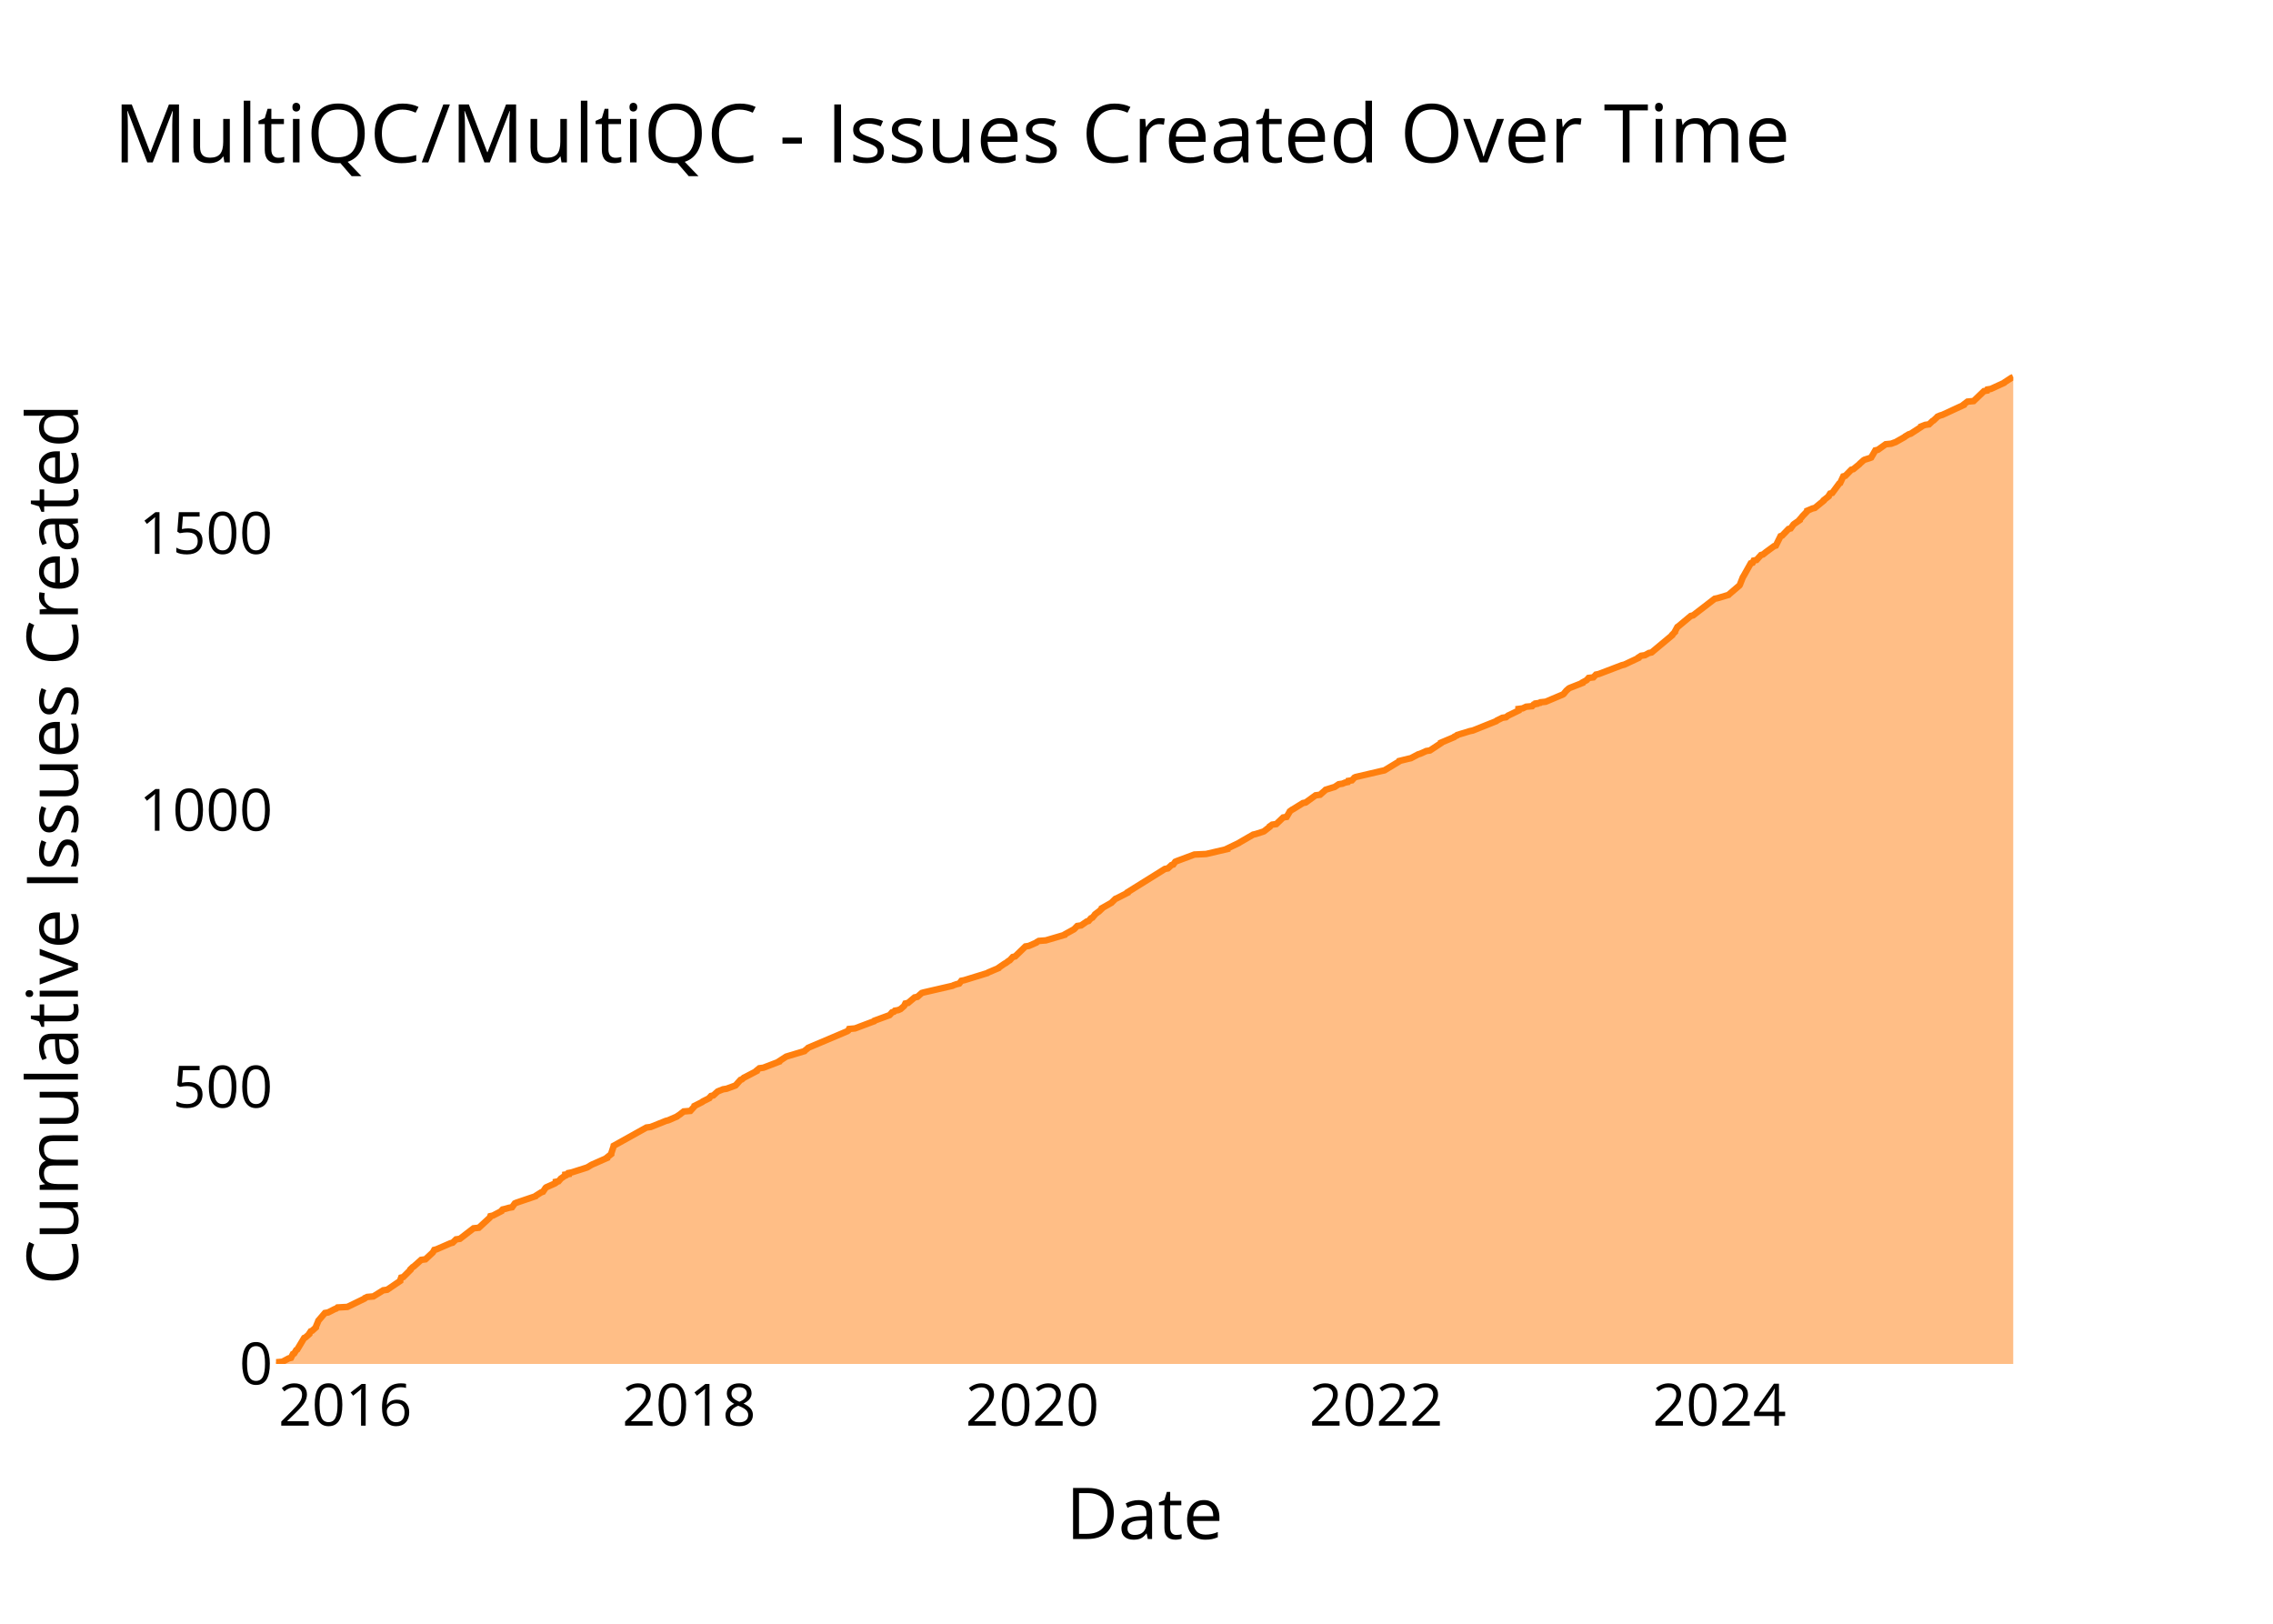
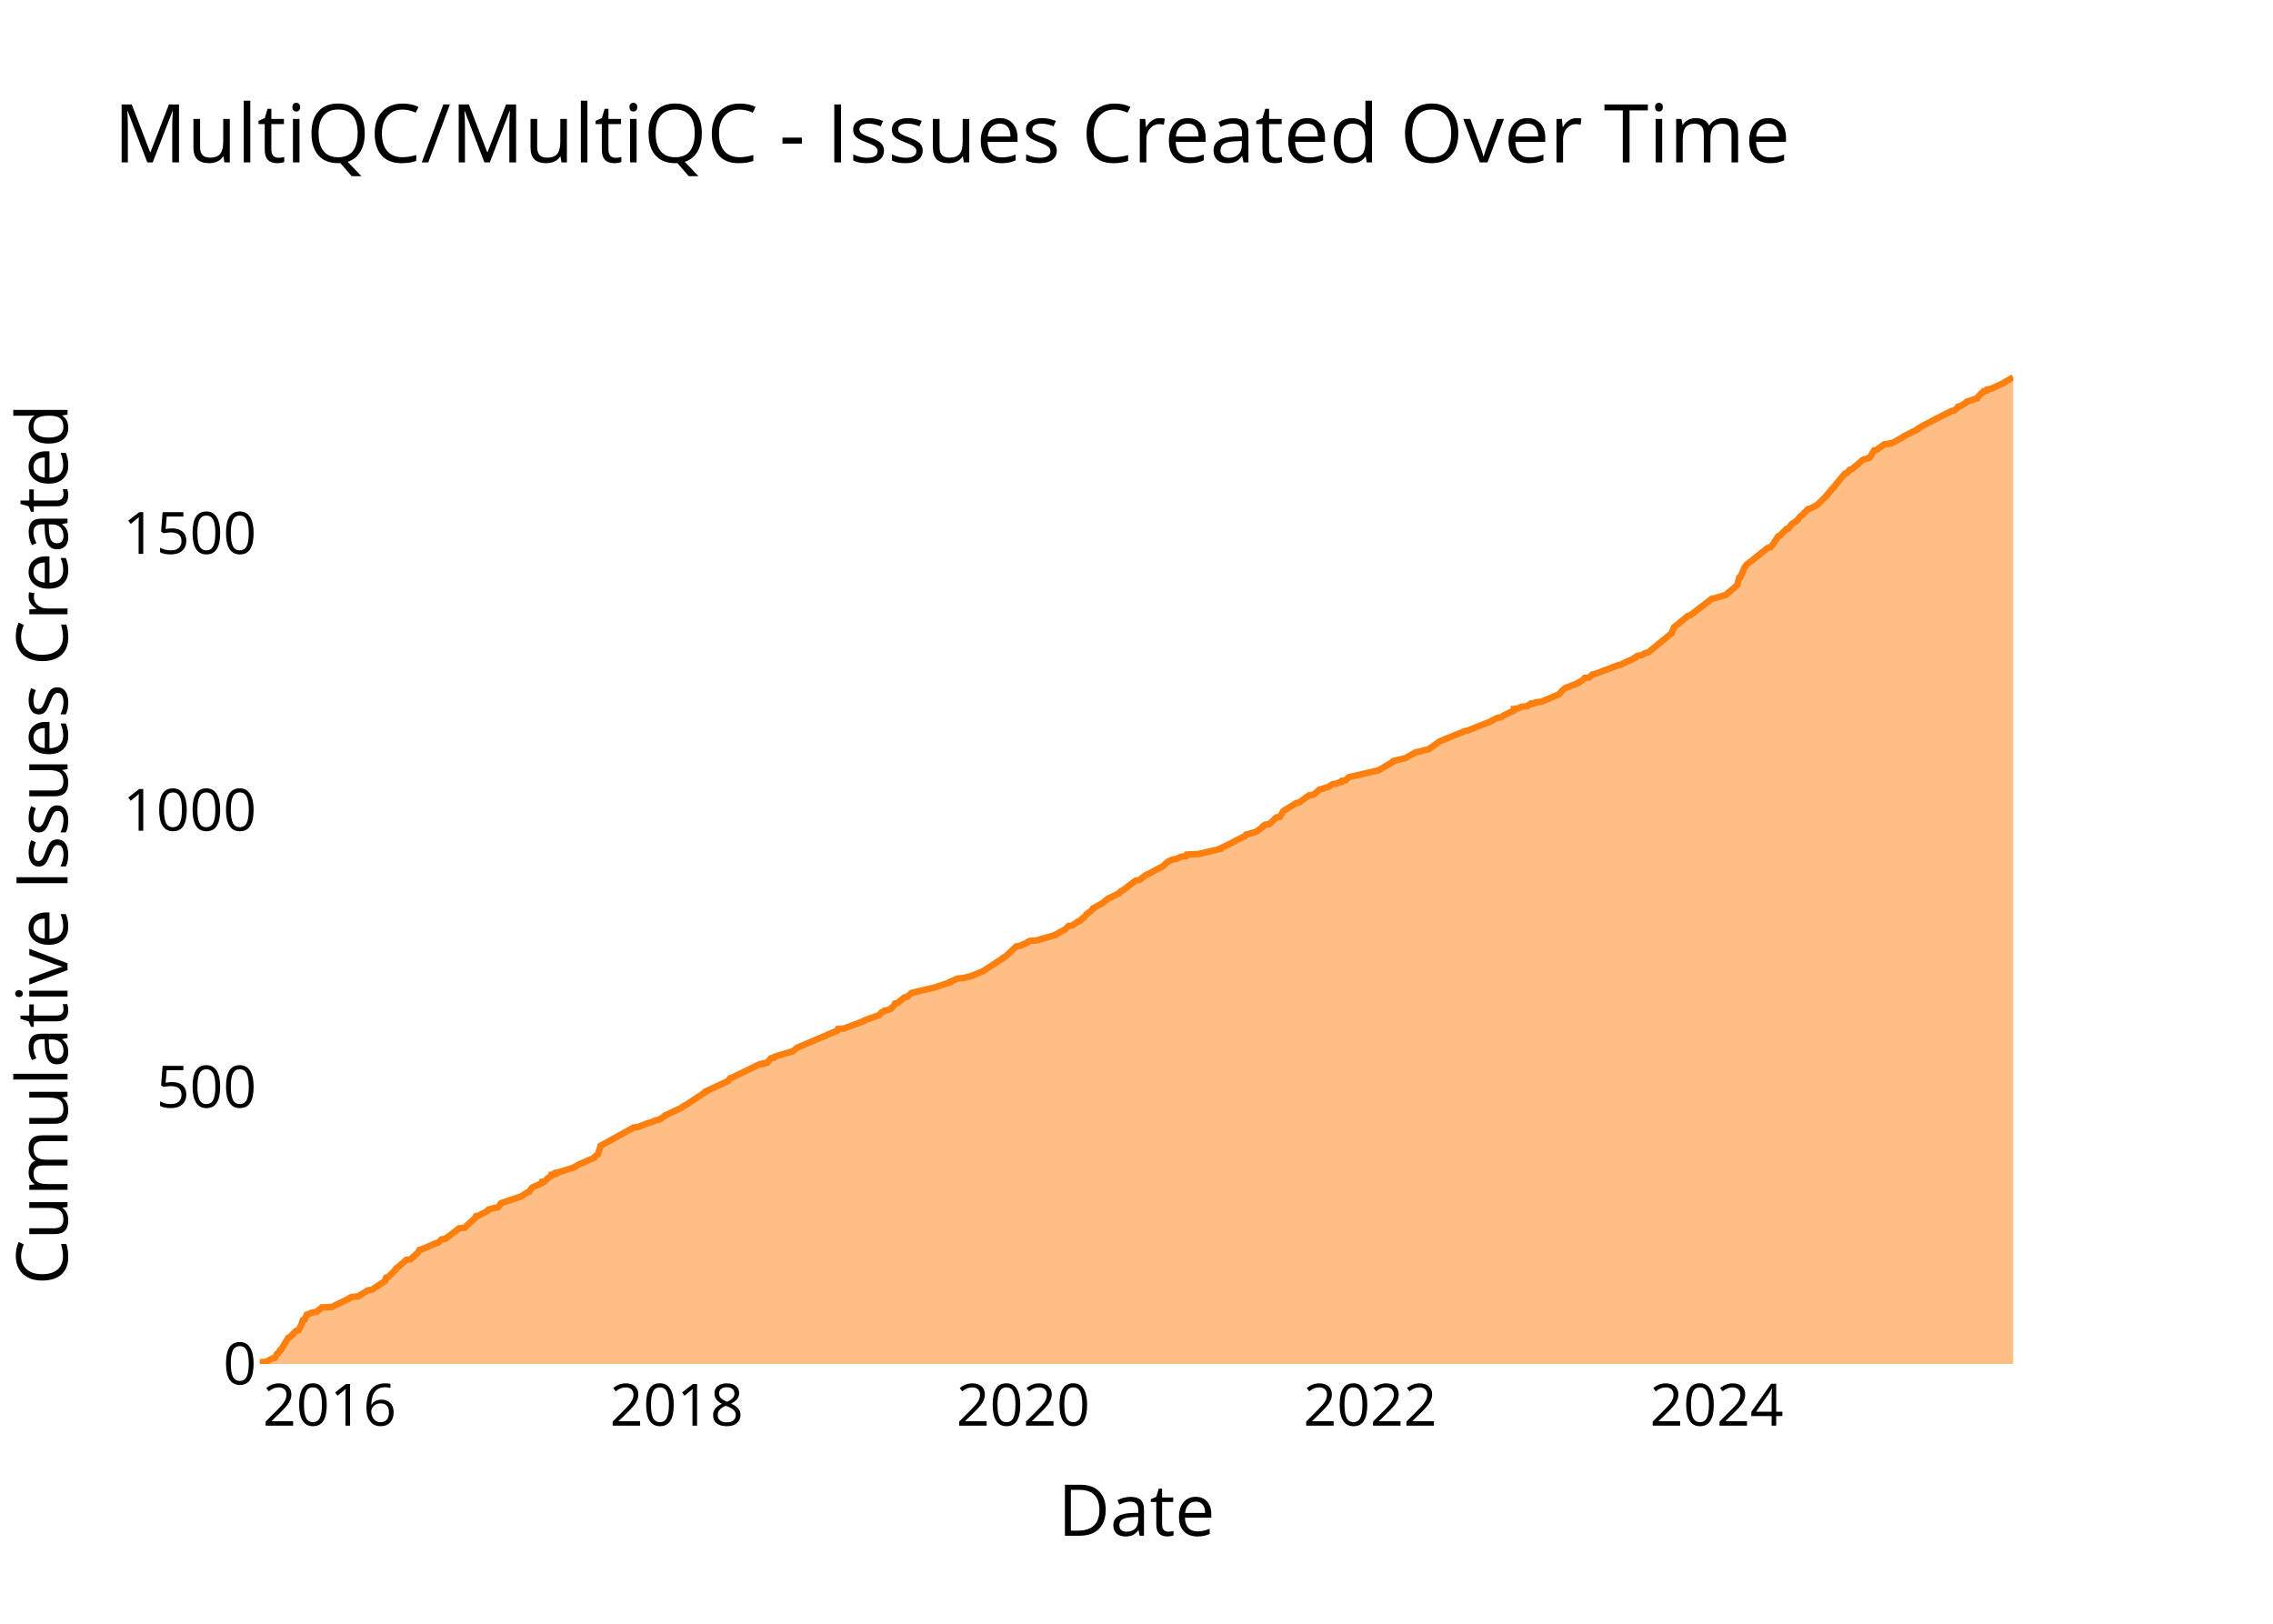
<svg xmlns="http://www.w3.org/2000/svg" class="main-svg" width="700" height="500" style="" viewBox="0 0 700 500">
  <rect x="0" y="0" width="700" height="500" style="fill: rgb(0, 0, 0); fill-opacity: 0;" />
-   <defs id="defs-9a0ef3">
+   <defs id="defs-9e5740">
    <g class="clips">
-       <clipPath id="clip9a0ef3xyplot" class="plotclip">
-         <rect width="535" height="320" />
+       <clipPath id="clip9e5740xyplot" class="plotclip">
+         <rect width="540" height="320" />
      </clipPath>
-       <clipPath class="axesclip" id="clip9a0ef3x">
-         <rect x="85" y="0" width="535" height="500" />
+       <clipPath class="axesclip" id="clip9e5740x">
+         <rect x="80" y="0" width="540" height="500" />
      </clipPath>
-       <clipPath class="axesclip" id="clip9a0ef3y">
+       <clipPath class="axesclip" id="clip9e5740y">
        <rect x="0" y="100" width="700" height="320" />
      </clipPath>
-       <clipPath class="axesclip" id="clip9a0ef3xy">
-         <rect x="85" y="100" width="535" height="320" />
+       <clipPath class="axesclip" id="clip9e5740xy">
+         <rect x="80" y="100" width="540" height="320" />
      </clipPath>
    </g>
    <g class="gradients" />
    <g class="patterns" />
  </defs>
  <g class="bglayer">
-     <rect class="bg" x="85" y="100" width="535" height="320" style="fill: rgb(0, 0, 0); fill-opacity: 0; stroke-width: 0;" />
+     <rect class="bg" x="80" y="100" width="540" height="320" style="fill: rgb(0, 0, 0); fill-opacity: 0; stroke-width: 0;" />
  </g>
  <g class="layer-below">
    <g class="imagelayer" />
    <g class="shapelayer" />
  </g>
  <g class="cartesianlayer">
    <g class="subplot xy">
      <g class="layer-subplot">
        <g class="shapelayer" />
        <g class="imagelayer" />
      </g>
      <g class="minor-gridlayer">
        <g class="x" />
        <g class="y" />
      </g>
      <g class="gridlayer">
        <g class="x">
-           <path class="xgrid crisp" transform="translate(106.33,0)" d="M0,100v320" style="stroke: rgb(255, 255, 255); stroke-opacity: 1; stroke-width: 1px;" />
-           <path class="xgrid crisp" transform="translate(212.21,0)" d="M0,100v320" style="stroke: rgb(255, 255, 255); stroke-opacity: 1; stroke-width: 1px;" />
-           <path class="xgrid crisp" transform="translate(317.93,0)" d="M0,100v320" style="stroke: rgb(255, 255, 255); stroke-opacity: 1; stroke-width: 1px;" />
-           <path class="xgrid crisp" transform="translate(423.8,0)" d="M0,100v320" style="stroke: rgb(255, 255, 255); stroke-opacity: 1; stroke-width: 1px;" />
-           <path class="xgrid crisp" transform="translate(529.53,0)" d="M0,100v320" style="stroke: rgb(255, 255, 255); stroke-opacity: 1; stroke-width: 1px;" />
+           <path class="xgrid crisp" transform="translate(101.53,0)" d="M0,100v320" style="stroke: rgb(255, 255, 255); stroke-opacity: 1; stroke-width: 1px;" />
+           <path class="xgrid crisp" transform="translate(208.39,0)" d="M0,100v320" style="stroke: rgb(255, 255, 255); stroke-opacity: 1; stroke-width: 1px;" />
+           <path class="xgrid crisp" transform="translate(315.11,0)" d="M0,100v320" style="stroke: rgb(255, 255, 255); stroke-opacity: 1; stroke-width: 1px;" />
+           <path class="xgrid crisp" transform="translate(421.97,0)" d="M0,100v320" style="stroke: rgb(255, 255, 255); stroke-opacity: 1; stroke-width: 1px;" />
+           <path class="xgrid crisp" transform="translate(528.68,0)" d="M0,100v320" style="stroke: rgb(255, 255, 255); stroke-opacity: 1; stroke-width: 1px;" />
        </g>
        <g class="y">
-           <path class="ygrid crisp" transform="translate(0,334.75)" d="M85,0h535" style="stroke: rgb(255, 255, 255); stroke-opacity: 1; stroke-width: 1px;" />
-           <path class="ygrid crisp" transform="translate(0,249.5)" d="M85,0h535" style="stroke: rgb(255, 255, 255); stroke-opacity: 1; stroke-width: 1px;" />
-           <path class="ygrid crisp" transform="translate(0,164.25)" d="M85,0h535" style="stroke: rgb(255, 255, 255); stroke-opacity: 1; stroke-width: 1px;" />
+           <path class="ygrid crisp" transform="translate(0,334.75)" d="M80,0h540" style="stroke: rgb(255, 255, 255); stroke-opacity: 1; stroke-width: 1px;" />
+           <path class="ygrid crisp" transform="translate(0,249.5)" d="M80,0h540" style="stroke: rgb(255, 255, 255); stroke-opacity: 1; stroke-width: 1px;" />
+           <path class="ygrid crisp" transform="translate(0,164.25)" d="M80,0h540" style="stroke: rgb(255, 255, 255); stroke-opacity: 1; stroke-width: 1px;" />
        </g>
      </g>
      <g class="zerolinelayer">
-         <path class="yzl zl crisp" transform="translate(0,420)" d="M85,0h535" style="stroke: rgb(255, 255, 255); stroke-opacity: 1; stroke-width: 2px;" />
+         <path class="yzl zl crisp" transform="translate(0,420)" d="M80,0h540" style="stroke: rgb(255, 255, 255); stroke-opacity: 1; stroke-width: 2px;" />
      </g>
      <g class="layer-between">
        <g class="shapelayer" />
        <g class="imagelayer" />
      </g>
      <path class="xlines-below" />
      <path class="ylines-below" />
      <g class="overlines-below" />
      <g class="xaxislayer-below" />
      <g class="yaxislayer-below" />
      <g class="overaxes-below" />
      <g class="overplot">
-         <g class="xy" transform="translate(85,100)" clip-path="url(#clip9a0ef3xyplot)">
+         <g class="xy" transform="translate(80,100)" clip-path="url(#clip9e5740xyplot)">
          <g class="scatterlayer mlayer">
-             <g class="trace scatter traceafb098" style="stroke-miterlimit: 2;">
+             <g class="trace scatter trace9bd203" style="stroke-miterlimit: 2;">
              <g class="fills">
                <g>
-                   <path class="js-fill" d="M535,320L0,320L0,319.83L0,319.49L1.99,319.32L3.89,318.3L4.61,318.12L5.22,316.93L5.61,316.76L6.22,315.74L6.53,315.57L8.68,311.99L9.09,311.82L10.25,310.79L10.26,310.62L10.71,309.94L11.15,309.77L12.27,308.75L12.27,308.58L12.99,306.87L13.03,306.7L15.07,304.31L16.06,304.14L18.06,303.12L18.55,302.95L18.94,302.61L21.99,302.44L27.26,299.88L27.37,299.71L28.09,299.37L29.99,299.2L33.02,297.32L34.24,297.15L38.24,294.43L38.24,294.25L38.55,293.4L39.2,293.23L41.42,291.02L41.42,290.84L42.11,290.16L42.42,289.99L44.71,287.95L46.02,287.78L48.22,285.73L48.36,285.56L48.74,284.88L49.41,284.71L53.74,282.83L54.4,282.66L55.46,281.64L56.63,281.47L60.84,278.23L62.46,278.06L65.8,274.99L65.9,274.82L66.02,274.48L66.8,274.31L69.43,272.94L69.47,272.77L69.79,272.43L70.55,272.26L71.73,271.92L72.7,271.75L73.55,270.56L73.95,270.38L79.96,268.34L80.07,268.17L81.69,267.15L82.22,266.97L83.02,265.78L83.22,265.61L85.9,264.42L86.14,264.25L86.16,263.91L87.03,263.74L87.76,262.88L88.03,262.71L88.74,262.2L89.09,262.03L89.09,261.69L90.19,261.52L90.22,261.18L91.08,261.01L95.39,259.64L95.87,259.47L96.99,258.79L97.3,258.62L101.95,256.57L101.96,256.4L103.23,255.38L103.23,255.21L103.96,252.99L103.99,252.82L114.07,247.2L115.39,247.03L120.08,245.15L120.78,244.98L123.53,243.79L123.69,243.62L124.49,243.1L124.68,242.93L125.56,242.25L127.61,242.08L128.84,240.72L128.87,240.55L131.25,239.35L131.41,239.18L133.44,238.16L133.5,237.99L133.97,237.48L134.69,237.31L136,236.11L136.39,235.94L137.66,235.43L138.76,235.26L141.06,234.41L141.51,234.24L143.04,232.53L143.5,232.36L144.08,231.85L144.45,231.68L148.01,229.81L148.02,229.64L148.86,228.95L150.09,228.78L154.97,226.91L155,226.74L157.12,225.37L157.66,225.2L162.76,223.67L162.9,223.5L163.73,222.82L163.9,222.64L175.97,217.53L176.21,217.36L176.48,216.85L178.31,216.68L184.21,214.46L184.31,214.29L188.95,212.59L189.12,212.42L189.71,211.73L190.29,211.56L190.59,211.22L191.6,211.05L192.36,210.71L192.55,210.54L193.33,209.86L193.48,209.69L193.81,209.01L194.65,208.83L196.67,207.13L197.53,206.96L198.87,205.77L199.45,205.6L208.35,203.55L208.67,203.38L209.67,203.04L210.41,202.87L211.07,202.01L211.93,201.84L219.1,199.63L219.32,199.46L222.56,198.09L222.64,197.92L224.39,196.73L224.74,196.56L225.63,195.88L225.97,195.71L226.9,194.68L227.63,194.51L230.8,191.44L231.85,191.27L234.18,190.25L234.32,190.08L234.92,189.74L237.08,189.57L242.9,187.86L242.97,187.69L243.89,187.18L244.21,187.01L245.74,186.16L245.92,185.99L246.75,185.14L247.95,184.96L249.66,183.77L250.24,183.6L250.98,182.75L251.42,182.58L252.13,181.73L252.23,181.55L253.13,180.87L253.4,180.7L254.29,179.85L254.31,179.68L257.32,177.97L257.46,177.8L258.51,176.78L258.94,176.61L262.26,174.91L262.27,174.73L273.76,167.57L274.67,167.4L275.78,166.38L276.33,166.21L276.93,165.36L277.31,165.19L282.82,163.14L286.44,162.97L292.99,161.44L293,161.27L296.56,159.56L296.79,159.39L300.93,157L301.68,156.83L303.82,156.15L304.26,155.98L306.01,154.62L306.04,154.45L306.78,153.93L308.04,153.76L310.17,151.72L311.23,151.55L312.14,150.01L312.21,149.84L312.91,149.33L313.25,149.16L316.26,147.28L317.11,147.11L320.16,144.9L321.52,144.73L323.08,143.36L323.24,143.19L325.41,142.51L326.01,142.34L327.29,141.49L328.43,141.32L329.23,140.98L330.07,140.81L330.21,140.46L331.34,140.29L332.12,139.44L332.49,139.27L340.49,137.4L341.35,137.22L345.85,134.5L345.92,134.33L348.73,133.64L349.51,133.47L351.76,132.28L352.36,132.11L354.24,131.26L355.36,131.09L358.73,128.87L358.75,128.7L362.81,126.99L362.93,126.82L363.69,126.48L363.81,126.31L367.71,125.12L368.57,124.95L375.82,122.05L375.95,121.88L377.67,121.03L378.8,120.86L379.44,120.35L379.84,120.17L382.64,118.81L382.64,118.64L382.64,118.3L383.93,118.13L384.99,117.62L386.85,117.45L387.31,116.94L388.14,116.77L388.15,116.59L389.3,116.42L389.45,116.25L391.03,116.08L396.26,113.87L396.53,113.7L397.23,112.84L397.38,112.67L398.15,111.99L398.47,111.82L402.36,110.29L402.39,110.12L403.34,109.6L403.64,109.43L404.24,108.75L405.7,108.58L406.49,107.73L407.33,107.56L414.5,104.83L415.22,104.66L419.59,102.61L419.61,102.44L420.4,101.93L421.57,101.76L422.8,101.08L423.62,100.91L429.96,95.62L429.98,95.45L430.83,94.6L430.83,94.43L431.57,93.07L431.84,92.9L435.72,89.66L436.42,89.49L443.07,84.37L443.92,84.2L447.34,83.18L447.49,83.01L450.69,80.28L450.8,80.11L451.74,77.72L451.87,77.55L454.17,73.46L454.74,73.29L455.07,72.61L455.94,72.44L457.33,70.9L457.95,70.73L458.6,70.22L458.79,70.05L461.36,68.17L461.9,68L463.34,65.1L463.84,64.93L465.8,62.89L466.45,62.72L467.32,61.52L467.52,61.35L469.23,60.16L469.23,59.99L469.97,59.14L470.07,58.97L471.56,57.43L471.57,57.26L473.17,56.58L473.9,56.41L476.61,54.19L476.64,54.02L478.16,52.83L478.18,52.66L478.61,51.98L479.26,51.8L481.4,48.91L481.7,48.74L482.66,46.69L483.3,46.52L485.14,44.64L485.76,44.47L487.63,42.94L487.75,42.77L488.9,41.75L489.2,41.57L490.81,41.06L491.25,40.89L492.54,38.68L493.32,38.51L495.72,36.8L497.42,36.63L498.33,36.29L498.81,36.12L501.53,34.58L501.69,34.41L502.83,33.73L503.42,33.56L506.56,31.52L506.6,31.34L507.9,30.83L509.08,30.66L510.14,29.64L510.47,29.47L511.54,28.45L511.69,28.28L512.53,27.93L513.15,27.76L519.77,24.7L519.8,24.52L520.91,23.67L522.8,23.5L526.01,20.43L526.97,20.26L527.1,19.92L528.14,19.75L532.21,17.88L532.37,17.7L534.46,16.34L534.96,16.17L535,16" style="fill: rgb(255, 127, 14); fill-opacity: 0.5; stroke-width: 0;" />
+                   <path class="js-fill" d="M540,320L0,320L0,319.83L0,319.49L2.01,319.32L3.92,318.3L4.65,318.12L5.27,316.93L5.66,316.76L6.27,315.74L6.59,315.57L8.76,311.99L9.17,311.82L10.35,310.79L10.35,310.62L11.26,309.77L11.95,309.6L13,307.55L13,307.38L13.28,306.53L13.78,306.36L14.47,304.83L15.01,304.66L16.21,304.14L17.47,303.97L18.72,302.95L18.97,302.78L19.12,302.61L22.2,302.44L27.51,299.88L27.62,299.71L28.35,299.37L30.27,299.2L33.32,297.32L34.56,297.15L38.6,294.43L38.6,294.25L38.91,293.4L39.57,293.23L41.8,291.02L41.8,290.84L42.51,290.16L42.81,289.99L45.13,287.95L46.45,287.78L48.67,285.73L48.82,285.56L49.19,284.88L49.87,284.71L54.24,282.83L54.91,282.66L55.98,281.64L57.16,281.47L61.41,278.23L63.04,278.06L66.41,274.99L66.51,274.82L66.63,274.48L67.42,274.31L70.08,272.94L70.12,272.77L70.44,272.43L71.21,272.26L72.4,271.92L73.38,271.75L74.23,270.56L74.64,270.38L80.7,268.34L80.82,268.17L82.45,267.15L82.99,266.97L83.79,265.78L84,265.61L86.7,264.42L86.94,264.25L86.97,263.91L87.84,263.74L88.58,262.88L88.86,262.71L89.57,262.2L89.92,262.03L89.92,261.69L91.04,261.52L91.06,261.18L91.93,261.01L96.28,259.64L96.77,259.47L97.9,258.79L98.21,258.62L102.9,256.57L102.92,256.4L104.19,255.38L104.2,255.21L104.93,252.99L104.96,252.82L115.14,247.2L116.47,247.03L119.59,245.83L120.41,245.66L121.91,244.98L122.93,244.81L124.84,243.62L124.88,243.45L129.64,241.23L129.84,241.06L130.89,240.38L131.3,240.21L137.26,236.28L137.27,236.11L144.24,232.87L144.38,232.7L144.84,232.02L145.43,231.85L153.82,227.76L155.09,227.59L155.14,227.42L156.26,227.25L157.41,225.88L158.33,225.71L158.59,225.37L159.13,225.2L164.28,223.67L164.43,223.5L165.26,222.82L165.44,222.64L177.86,217.36L178.02,217.19L178.12,216.85L179.98,216.68L185.93,214.46L186.04,214.29L190.72,212.59L190.88,212.42L191.48,211.73L192.07,211.56L192.38,211.22L193.39,211.05L194.16,210.71L194.35,210.54L195.14,209.86L195.28,209.69L195.62,209.01L196.46,208.83L198.51,207.13L199.38,206.96L200.73,205.77L201.31,205.6L208.6,203.89L208.85,203.72L212.54,202.53L212.57,202.36L214.87,201.33L216.69,201.16L217.95,200.82L218.82,200.65L222.62,199.12L222.91,198.95L228.94,195.02L228.98,194.85L229.76,194.51L229.92,194.34L232.95,191.44L234.02,191.27L236.37,190.25L236.51,190.08L237.12,189.74L239.3,189.57L245.17,187.86L245.24,187.69L246.17,187.18L246.49,187.01L248.04,186.16L248.22,185.99L249.06,185.14L250.27,184.96L251.99,183.77L252.58,183.6L253.33,182.75L253.77,182.58L254.49,181.73L254.59,181.55L255.5,180.87L255.77,180.7L256.67,179.85L256.69,179.68L259.47,178.14L259.72,177.97L261.36,176.61L261.88,176.44L264.61,175.08L264.71,174.91L265.24,174.39L265.72,174.22L269.78,171.15L270.86,170.98L272.9,169.45L273.32,169.28L278.18,166.72L278.33,166.55L279.21,165.7L279.49,165.53L279.9,165.19L280.37,165.02L281.07,164.68L282.26,164.5L283.66,163.82L285.16,163.65L285.47,163.14L289.11,162.97L295.73,161.44L295.74,161.27L299.33,159.56L299.56,159.39L302.91,157.68L303.45,157.51L303.74,157L304.5,156.83L306.66,156.15L307.11,155.98L308.87,154.62L308.9,154.45L309.64,153.93L310.92,153.76L313.07,151.72L314.14,151.55L315.06,150.01L315.13,149.84L315.84,149.33L316.18,149.16L319.22,147.28L320.07,147.11L323.15,144.9L324.52,144.73L326.1,143.36L326.26,143.19L328.45,142.51L329.06,142.34L330.35,141.49L331.5,141.32L332.31,140.98L333.15,140.81L333.29,140.46L334.44,140.29L335.22,139.44L335.6,139.27L343.67,137.4L344.54,137.22L349.08,134.5L349.15,134.33L351.99,133.64L352.77,133.47L356.12,131.6L357.27,131.43L359,130.92L359.9,130.75L363.29,128.36L363.6,128.19L371.15,125.12L372.02,124.95L379.33,122.05L379.47,121.88L381.2,121.03L382.34,120.86L382.98,120.35L383.39,120.17L386.22,118.81L386.22,118.64L386.22,118.3L387.52,118.13L388.58,117.62L390.47,117.45L390.93,116.94L391.77,116.77L391.78,116.59L392.94,116.42L393.09,116.25L394.68,116.08L399.96,113.87L400.24,113.7L400.94,112.84L401.09,112.67L401.87,111.99L402.19,111.82L406.12,110.29L406.15,110.12L407.11,109.6L407.41,109.43L408.02,108.75L409.49,108.58L410.29,107.73L411.14,107.56L418.37,104.83L419.1,104.66L423.51,102.61L423.53,102.44L424.33,101.93L425.51,101.76L426.75,101.08L427.58,100.91L434.86,94.94L434.86,94.77L435.6,93.07L435.87,92.9L439.8,89.66L440.5,89.49L447.21,84.37L448.07,84.2L451.53,83.18L451.68,83.01L454.9,80.28L455.02,80.11L455.6,77.89L455.96,77.72L457.08,75.16L457.09,74.99L457.96,73.8L458.22,73.63L464.46,68.68L465.28,68.51L466.48,66.98L466.51,66.81L467.67,65.1L468.17,64.93L470.15,62.89L470.81,62.72L471.69,61.52L471.89,61.35L473.61,60.16L473.61,59.99L474.47,58.97L474.8,58.8L476.81,56.75L477.6,56.58L479.8,55.39L479.91,55.21L482.67,52.49L482.69,52.32L483.97,50.95L483.98,50.78L484.71,50.1L484.75,49.93L488.15,45.84L488.79,45.67L489.67,44.64L490.3,44.47L492.19,42.94L492.31,42.77L493.47,41.75L493.77,41.57L495.4,41.06L495.84,40.89L497.14,38.68L497.93,38.51L500.35,36.8L502.07,36.63L502.13,36.46L502.99,36.29L506.38,34.41L506.52,34.24L510.61,32.2L510.62,32.03L512.36,31L512.65,30.83L514.77,29.81L514.91,29.64L521,26.57L521.84,26.4L522.62,25.72L522.86,25.55L523.03,25.21L523.78,25.04L525.7,23.84L525.77,23.67L528.89,22.65L528.93,22.48L530.18,21.11L530.6,20.94L530.92,20.43L531.9,20.26L532.03,19.92L533.08,19.75L537.18,17.88L537.35,17.7L539.96,16.17L540,16" style="fill: rgb(255, 127, 14); fill-opacity: 0.5; stroke-width: 0;" />
                </g>
              </g>
              <g class="errorbars" />
              <g class="lines">
-                 <path class="js-line" d="M0,319.83L0,319.49L1.99,319.32L3.89,318.3L4.61,318.12L5.22,316.93L5.61,316.76L6.22,315.74L6.53,315.57L8.68,311.99L9.09,311.82L10.25,310.79L10.26,310.62L10.71,309.94L11.15,309.77L12.27,308.75L12.27,308.58L12.99,306.87L13.03,306.7L15.07,304.31L16.06,304.14L18.06,303.12L18.55,302.95L18.94,302.61L21.99,302.44L27.26,299.88L27.37,299.71L28.09,299.37L29.99,299.2L33.02,297.32L34.24,297.15L38.24,294.43L38.24,294.25L38.55,293.4L39.2,293.23L41.42,291.02L41.42,290.84L42.11,290.16L42.42,289.99L44.71,287.95L46.02,287.78L48.22,285.73L48.36,285.56L48.74,284.88L49.41,284.71L53.74,282.83L54.4,282.66L55.46,281.64L56.63,281.47L60.84,278.23L62.46,278.06L65.8,274.99L65.9,274.82L66.02,274.48L66.8,274.31L69.43,272.94L69.47,272.77L69.79,272.43L70.55,272.26L71.73,271.92L72.7,271.75L73.55,270.56L73.95,270.38L79.96,268.34L80.07,268.17L81.69,267.15L82.22,266.97L83.02,265.78L83.22,265.61L85.9,264.42L86.14,264.25L86.16,263.91L87.03,263.74L87.76,262.88L88.03,262.71L88.74,262.2L89.09,262.03L89.09,261.69L90.19,261.52L90.22,261.18L91.08,261.01L95.39,259.64L95.87,259.47L96.99,258.79L97.3,258.62L101.95,256.57L101.96,256.4L103.23,255.38L103.23,255.21L103.96,252.99L103.99,252.82L114.07,247.2L115.39,247.03L120.08,245.15L120.78,244.98L123.53,243.79L123.69,243.62L124.49,243.1L124.68,242.93L125.56,242.25L127.61,242.08L128.84,240.72L128.87,240.55L131.25,239.35L131.41,239.18L133.44,238.16L133.5,237.99L133.97,237.48L134.69,237.31L136,236.11L136.39,235.94L137.66,235.43L138.76,235.26L141.06,234.41L141.51,234.24L143.04,232.53L143.5,232.36L144.08,231.85L144.45,231.68L148.01,229.81L148.02,229.64L148.86,228.95L150.09,228.78L154.97,226.91L155,226.74L157.12,225.37L157.66,225.2L162.76,223.67L162.9,223.5L163.73,222.82L163.9,222.64L175.97,217.53L176.21,217.36L176.48,216.85L178.31,216.68L184.21,214.46L184.31,214.29L188.95,212.59L189.12,212.42L189.71,211.73L190.29,211.56L190.59,211.22L191.6,211.05L192.36,210.71L192.55,210.54L193.33,209.86L193.48,209.69L193.81,209.01L194.65,208.83L196.67,207.13L197.53,206.96L198.87,205.77L199.45,205.6L208.35,203.55L208.67,203.38L209.67,203.04L210.41,202.87L211.07,202.01L211.93,201.84L219.1,199.63L219.32,199.46L222.56,198.09L222.64,197.92L224.39,196.73L224.74,196.56L225.63,195.88L225.97,195.71L226.9,194.68L227.63,194.51L230.8,191.44L231.85,191.27L234.18,190.25L234.32,190.08L234.92,189.74L237.08,189.57L242.9,187.86L242.97,187.69L243.89,187.18L244.21,187.01L245.74,186.16L245.92,185.99L246.75,185.14L247.95,184.96L249.66,183.77L250.24,183.6L250.98,182.75L251.42,182.58L252.13,181.73L252.23,181.55L253.13,180.87L253.4,180.7L254.29,179.85L254.31,179.68L257.32,177.97L257.46,177.8L258.51,176.78L258.94,176.61L262.26,174.91L262.27,174.73L273.76,167.57L274.67,167.4L275.78,166.38L276.33,166.21L276.93,165.36L277.31,165.19L282.82,163.14L286.44,162.97L292.99,161.44L293,161.27L296.56,159.56L296.79,159.39L300.93,157L301.68,156.83L303.82,156.15L304.26,155.98L306.01,154.62L306.04,154.45L306.78,153.93L308.04,153.76L310.17,151.72L311.23,151.55L312.14,150.01L312.21,149.84L312.91,149.33L313.25,149.16L316.26,147.28L317.11,147.11L320.16,144.9L321.52,144.73L323.08,143.36L323.24,143.19L325.41,142.51L326.01,142.34L327.29,141.49L328.43,141.32L329.23,140.98L330.07,140.81L330.21,140.46L331.34,140.29L332.12,139.44L332.49,139.27L340.49,137.4L341.35,137.22L345.85,134.5L345.92,134.33L348.73,133.64L349.51,133.47L351.76,132.28L352.36,132.11L354.24,131.26L355.36,131.09L358.73,128.87L358.75,128.7L362.81,126.99L362.93,126.82L363.69,126.48L363.81,126.31L367.71,125.12L368.57,124.95L375.82,122.05L375.95,121.88L377.67,121.03L378.8,120.86L379.44,120.35L379.84,120.17L382.64,118.81L382.64,118.64L382.64,118.3L383.93,118.13L384.99,117.62L386.85,117.45L387.31,116.94L388.14,116.77L388.15,116.59L389.3,116.42L389.45,116.25L391.03,116.08L396.26,113.87L396.53,113.7L397.23,112.84L397.38,112.67L398.15,111.99L398.47,111.82L402.36,110.29L402.39,110.12L403.34,109.6L403.64,109.43L404.24,108.75L405.7,108.58L406.49,107.73L407.33,107.56L414.5,104.83L415.22,104.66L419.59,102.61L419.61,102.44L420.4,101.93L421.57,101.76L422.8,101.08L423.62,100.91L429.96,95.62L429.98,95.45L430.83,94.6L430.83,94.43L431.57,93.07L431.84,92.9L435.72,89.66L436.42,89.49L443.07,84.37L443.92,84.2L447.34,83.18L447.49,83.01L450.69,80.28L450.8,80.11L451.74,77.72L451.87,77.55L454.17,73.46L454.74,73.29L455.07,72.61L455.94,72.44L457.33,70.9L457.95,70.73L458.6,70.22L458.79,70.05L461.36,68.17L461.9,68L463.34,65.1L463.84,64.93L465.8,62.89L466.45,62.72L467.32,61.52L467.52,61.35L469.23,60.16L469.23,59.99L469.97,59.14L470.07,58.97L471.56,57.43L471.57,57.26L473.17,56.58L473.9,56.41L476.61,54.19L476.64,54.02L478.16,52.83L478.18,52.66L478.61,51.98L479.26,51.8L481.4,48.91L481.7,48.74L482.66,46.69L483.3,46.52L485.14,44.64L485.76,44.47L487.63,42.94L487.75,42.77L488.9,41.75L489.2,41.57L490.81,41.06L491.25,40.89L492.54,38.68L493.32,38.51L495.72,36.8L497.42,36.63L498.33,36.29L498.81,36.12L501.53,34.58L501.69,34.41L502.83,33.73L503.42,33.56L506.56,31.52L506.6,31.34L507.9,30.83L509.08,30.66L510.14,29.64L510.47,29.47L511.54,28.45L511.69,28.28L512.53,27.93L513.15,27.76L519.77,24.7L519.8,24.52L520.91,23.67L522.8,23.5L526.01,20.43L526.97,20.26L527.1,19.92L528.14,19.75L532.21,17.88L532.37,17.7L534.46,16.34L534.96,16.17L535,16" style="vector-effect: none; fill: none; stroke: rgb(255, 127, 14); stroke-opacity: 1; stroke-width: 2px; opacity: 1;" />
+                 <path class="js-line" d="M0,319.83L0,319.49L2.01,319.32L3.92,318.3L4.65,318.12L5.27,316.93L5.66,316.76L6.27,315.74L6.59,315.57L8.76,311.99L9.17,311.82L10.35,310.79L10.35,310.62L11.26,309.77L11.95,309.6L13,307.55L13,307.38L13.28,306.53L13.78,306.36L14.47,304.83L15.01,304.66L16.21,304.14L17.47,303.97L18.72,302.95L18.97,302.78L19.12,302.61L22.2,302.44L27.51,299.88L27.62,299.71L28.35,299.37L30.27,299.2L33.32,297.32L34.56,297.15L38.6,294.43L38.6,294.25L38.91,293.4L39.57,293.23L41.8,291.02L41.8,290.84L42.51,290.16L42.81,289.99L45.13,287.95L46.45,287.78L48.67,285.73L48.82,285.56L49.19,284.88L49.87,284.71L54.24,282.83L54.91,282.66L55.98,281.64L57.16,281.47L61.41,278.23L63.04,278.06L66.41,274.99L66.51,274.82L66.63,274.48L67.42,274.31L70.08,272.94L70.12,272.77L70.44,272.43L71.21,272.26L72.4,271.92L73.38,271.75L74.23,270.56L74.64,270.38L80.7,268.34L80.82,268.17L82.45,267.15L82.99,266.97L83.79,265.78L84,265.61L86.7,264.42L86.94,264.25L86.97,263.91L87.84,263.74L88.58,262.88L88.86,262.71L89.57,262.2L89.92,262.03L89.92,261.69L91.04,261.52L91.06,261.18L91.93,261.01L96.28,259.64L96.77,259.47L97.9,258.79L98.21,258.62L102.9,256.57L102.92,256.4L104.19,255.38L104.2,255.21L104.93,252.99L104.96,252.82L115.14,247.2L116.47,247.03L119.59,245.83L120.41,245.66L121.91,244.98L122.93,244.81L124.84,243.62L124.88,243.45L129.64,241.23L129.84,241.06L130.89,240.38L131.3,240.21L137.26,236.28L137.27,236.11L144.24,232.87L144.38,232.7L144.84,232.02L145.43,231.85L153.82,227.76L155.09,227.59L155.14,227.42L156.26,227.25L157.41,225.88L158.33,225.71L158.59,225.37L159.13,225.2L164.28,223.67L164.43,223.5L165.26,222.82L165.44,222.64L177.86,217.36L178.02,217.19L178.12,216.85L179.98,216.68L185.93,214.46L186.04,214.29L190.72,212.59L190.88,212.42L191.48,211.73L192.07,211.56L192.38,211.22L193.39,211.05L194.16,210.71L194.35,210.54L195.14,209.86L195.28,209.69L195.62,209.01L196.46,208.83L198.51,207.13L199.38,206.96L200.73,205.77L201.31,205.6L208.6,203.89L208.85,203.72L212.54,202.53L212.57,202.36L214.87,201.33L216.69,201.16L217.95,200.82L218.82,200.65L222.62,199.12L222.91,198.95L228.94,195.02L228.98,194.85L229.76,194.51L229.92,194.34L232.95,191.44L234.02,191.27L236.37,190.25L236.51,190.08L237.12,189.74L239.3,189.57L245.17,187.86L245.24,187.69L246.17,187.18L246.49,187.01L248.04,186.16L248.22,185.99L249.06,185.14L250.27,184.96L251.99,183.77L252.58,183.6L253.33,182.75L253.77,182.58L254.49,181.73L254.59,181.55L255.5,180.87L255.77,180.7L256.67,179.85L256.69,179.68L259.47,178.14L259.72,177.97L261.36,176.61L261.88,176.44L264.61,175.08L264.71,174.91L265.24,174.39L265.72,174.22L269.78,171.15L270.86,170.98L272.9,169.45L273.32,169.28L278.18,166.72L278.33,166.55L279.21,165.7L279.49,165.53L279.9,165.19L280.37,165.02L281.07,164.68L282.26,164.5L283.66,163.82L285.16,163.65L285.47,163.14L289.11,162.97L295.73,161.44L295.74,161.27L299.33,159.56L299.56,159.39L302.91,157.68L303.45,157.51L303.74,157L304.5,156.83L306.66,156.15L307.11,155.98L308.87,154.62L308.9,154.45L309.64,153.93L310.92,153.76L313.07,151.72L314.14,151.55L315.06,150.01L315.13,149.84L315.84,149.33L316.18,149.16L319.22,147.28L320.07,147.11L323.15,144.9L324.52,144.73L326.1,143.36L326.26,143.19L328.45,142.51L329.06,142.34L330.35,141.49L331.5,141.32L332.31,140.98L333.15,140.81L333.29,140.46L334.44,140.29L335.22,139.44L335.6,139.27L343.67,137.4L344.54,137.22L349.08,134.5L349.15,134.33L351.99,133.64L352.77,133.47L356.12,131.6L357.27,131.43L359,130.92L359.9,130.75L363.29,128.36L363.6,128.19L371.15,125.12L372.02,124.95L379.33,122.05L379.47,121.88L381.2,121.03L382.34,120.86L382.98,120.35L383.39,120.17L386.22,118.81L386.22,118.64L386.22,118.3L387.52,118.13L388.58,117.62L390.47,117.45L390.93,116.94L391.77,116.77L391.78,116.59L392.94,116.42L393.09,116.25L394.68,116.08L399.96,113.87L400.24,113.7L400.94,112.84L401.09,112.67L401.87,111.99L402.19,111.82L406.12,110.29L406.15,110.12L407.11,109.6L407.41,109.43L408.02,108.75L409.49,108.58L410.29,107.73L411.14,107.56L418.37,104.83L419.1,104.66L423.51,102.61L423.53,102.44L424.33,101.93L425.51,101.76L426.75,101.08L427.58,100.91L434.86,94.94L434.86,94.77L435.6,93.07L435.87,92.9L439.8,89.66L440.5,89.49L447.21,84.37L448.07,84.2L451.53,83.18L451.68,83.01L454.9,80.28L455.02,80.11L455.6,77.89L455.96,77.72L457.08,75.16L457.09,74.99L457.96,73.8L458.22,73.63L464.46,68.68L465.28,68.51L466.48,66.98L466.51,66.81L467.67,65.1L468.17,64.93L470.15,62.89L470.81,62.72L471.69,61.52L471.89,61.35L473.61,60.16L473.61,59.99L474.47,58.97L474.8,58.8L476.81,56.75L477.6,56.58L479.8,55.39L479.91,55.21L482.67,52.49L482.69,52.32L483.97,50.95L483.98,50.78L484.71,50.1L484.75,49.93L488.15,45.84L488.79,45.67L489.67,44.64L490.3,44.47L492.19,42.94L492.31,42.77L493.47,41.75L493.77,41.57L495.4,41.06L495.84,40.89L497.14,38.68L497.93,38.51L500.35,36.8L502.07,36.63L502.13,36.46L502.99,36.29L506.38,34.41L506.52,34.24L510.61,32.2L510.62,32.03L512.36,31L512.65,30.83L514.77,29.81L514.91,29.64L521,26.57L521.84,26.4L522.62,25.72L522.86,25.55L523.03,25.21L523.78,25.04L525.7,23.84L525.77,23.67L528.89,22.65L528.93,22.48L530.18,21.11L530.6,20.94L530.92,20.43L531.9,20.26L532.03,19.92L533.08,19.75L537.18,17.88L537.35,17.7L539.96,16.17L540,16" style="vector-effect: none; fill: none; stroke: rgb(255, 127, 14); stroke-opacity: 1; stroke-width: 2px; opacity: 1;" />
              </g>
              <g class="points" />
              <g class="text" />
            </g>
          </g>
        </g>
      </g>
      <g class="zerolinelayer-above" />
      <path class="xlines-above crisp" d="M0,0" style="fill: none;" />
      <path class="ylines-above crisp" d="M0,0" style="fill: none;" />
      <g class="overlines-above" />
      <g class="xaxislayer-above">
        <g class="xtick">
-           <text text-anchor="middle" x="0" y="439" transform="translate(106.33,0)" style="font-family: 'Open Sans'; font-size: 18px; fill: rgb(0, 0, 0); fill-opacity: 1; white-space: pre;">2016</text>
+           <text text-anchor="middle" x="0" y="439" transform="translate(101.53,0)" style="font-family: 'Open Sans'; font-size: 18px; fill: rgb(0, 0, 0); fill-opacity: 1; white-space: pre;">2016</text>
        </g>
        <g class="xtick">
-           <text text-anchor="middle" x="0" y="439" style="font-family: 'Open Sans'; font-size: 18px; fill: rgb(0, 0, 0); fill-opacity: 1; white-space: pre;" transform="translate(212.21,0)">2018</text>
+           <text text-anchor="middle" x="0" y="439" style="font-family: 'Open Sans'; font-size: 18px; fill: rgb(0, 0, 0); fill-opacity: 1; white-space: pre;" transform="translate(208.39,0)">2018</text>
        </g>
        <g class="xtick">
-           <text text-anchor="middle" x="0" y="439" style="font-family: 'Open Sans'; font-size: 18px; fill: rgb(0, 0, 0); fill-opacity: 1; white-space: pre;" transform="translate(317.93,0)">2020</text>
+           <text text-anchor="middle" x="0" y="439" style="font-family: 'Open Sans'; font-size: 18px; fill: rgb(0, 0, 0); fill-opacity: 1; white-space: pre;" transform="translate(315.11,0)">2020</text>
        </g>
        <g class="xtick">
-           <text text-anchor="middle" x="0" y="439" style="font-family: 'Open Sans'; font-size: 18px; fill: rgb(0, 0, 0); fill-opacity: 1; white-space: pre;" transform="translate(423.8,0)">2022</text>
+           <text text-anchor="middle" x="0" y="439" style="font-family: 'Open Sans'; font-size: 18px; fill: rgb(0, 0, 0); fill-opacity: 1; white-space: pre;" transform="translate(421.97,0)">2022</text>
        </g>
        <g class="xtick">
-           <text text-anchor="middle" x="0" y="439" style="font-family: 'Open Sans'; font-size: 18px; fill: rgb(0, 0, 0); fill-opacity: 1; white-space: pre;" transform="translate(529.53,0)">2024</text>
+           <text text-anchor="middle" x="0" y="439" style="font-family: 'Open Sans'; font-size: 18px; fill: rgb(0, 0, 0); fill-opacity: 1; white-space: pre;" transform="translate(528.68,0)">2024</text>
        </g>
      </g>
      <g class="yaxislayer-above">
        <g class="ytick">
-           <text text-anchor="end" x="84" y="6.3" transform="translate(0,420)" style="font-family: 'Open Sans'; font-size: 18px; fill: rgb(0, 0, 0); fill-opacity: 1; white-space: pre;">0</text>
+           <text text-anchor="end" x="79" y="6.3" transform="translate(0,420)" style="font-family: 'Open Sans'; font-size: 18px; fill: rgb(0, 0, 0); fill-opacity: 1; white-space: pre;">0</text>
        </g>
        <g class="ytick">
-           <text text-anchor="end" x="84" y="6.3" style="font-family: 'Open Sans'; font-size: 18px; fill: rgb(0, 0, 0); fill-opacity: 1; white-space: pre;" transform="translate(0,334.75)">500</text>
+           <text text-anchor="end" x="79" y="6.3" style="font-family: 'Open Sans'; font-size: 18px; fill: rgb(0, 0, 0); fill-opacity: 1; white-space: pre;" transform="translate(0,334.75)">500</text>
        </g>
        <g class="ytick">
-           <text text-anchor="end" x="84" y="6.3" style="font-family: 'Open Sans'; font-size: 18px; fill: rgb(0, 0, 0); fill-opacity: 1; white-space: pre;" transform="translate(0,249.5)">1000</text>
+           <text text-anchor="end" x="79" y="6.3" style="font-family: 'Open Sans'; font-size: 18px; fill: rgb(0, 0, 0); fill-opacity: 1; white-space: pre;" transform="translate(0,249.5)">1000</text>
        </g>
        <g class="ytick">
-           <text text-anchor="end" x="84" y="6.3" style="font-family: 'Open Sans'; font-size: 18px; fill: rgb(0, 0, 0); fill-opacity: 1; white-space: pre;" transform="translate(0,164.25)">1500</text>
+           <text text-anchor="end" x="79" y="6.3" style="font-family: 'Open Sans'; font-size: 18px; fill: rgb(0, 0, 0); fill-opacity: 1; white-space: pre;" transform="translate(0,164.25)">1500</text>
        </g>
      </g>
      <g class="overaxes-above" />
    </g>
  </g>
  <g class="polarlayer" />
  <g class="smithlayer" />
  <g class="ternarylayer" />
  <g class="geolayer" />
  <g class="funnelarealayer" />
  <g class="pielayer" />
  <g class="iciclelayer" />
  <g class="treemaplayer" />
  <g class="sunburstlayer" />
  <g class="glimages" />
-   <defs id="topdefs-9a0ef3">
+   <defs id="topdefs-9e5740">
    <g class="clips" />
  </defs>
  <g class="layer-above">
    <g class="imagelayer" />
    <g class="shapelayer" />
  </g>
  <g class="infolayer">
    <g class="g-gtitle">
      <text class="gtitle" x="35" y="50" text-anchor="start" dy="0em" style="opacity: 1; font-family: 'Open Sans'; font-size: 25px; fill: rgb(0, 0, 0); fill-opacity: 1; white-space: pre;">MultiQC/MultiQC - Issues Created Over Time</text>
    </g>
    <g class="g-xtitle">
-       <text class="xtitle" x="352.5" y="473.9" text-anchor="middle" style="opacity: 1; font-family: 'Open Sans'; font-size: 22px; fill: rgb(0, 0, 0); fill-opacity: 1; white-space: pre;">Date</text>
+       <text class="xtitle" x="350" y="472.9" text-anchor="middle" style="opacity: 1; font-family: 'Open Sans'; font-size: 22px; fill: rgb(0, 0, 0); fill-opacity: 1; white-space: pre;">Date</text>
    </g>
-     <g class="g-ytitle" transform="translate(3.37207,0)">
-       <text class="ytitle" transform="rotate(-90,20.62812,260)" x="20.628" y="260" text-anchor="middle" style="opacity: 1; font-family: 'Open Sans'; font-size: 22px; fill: rgb(0, 0, 0); fill-opacity: 1; white-space: pre;">Cumulative Issues Created</text>
+     <g class="g-ytitle">
+       <text class="ytitle" transform="rotate(-90,20.8,260)" x="20.8" y="260" text-anchor="middle" style="opacity: 1; font-family: 'Open Sans'; font-size: 22px; fill: rgb(0, 0, 0); fill-opacity: 1; white-space: pre;">Cumulative Issues Created</text>
    </g>
  </g>
</svg>
